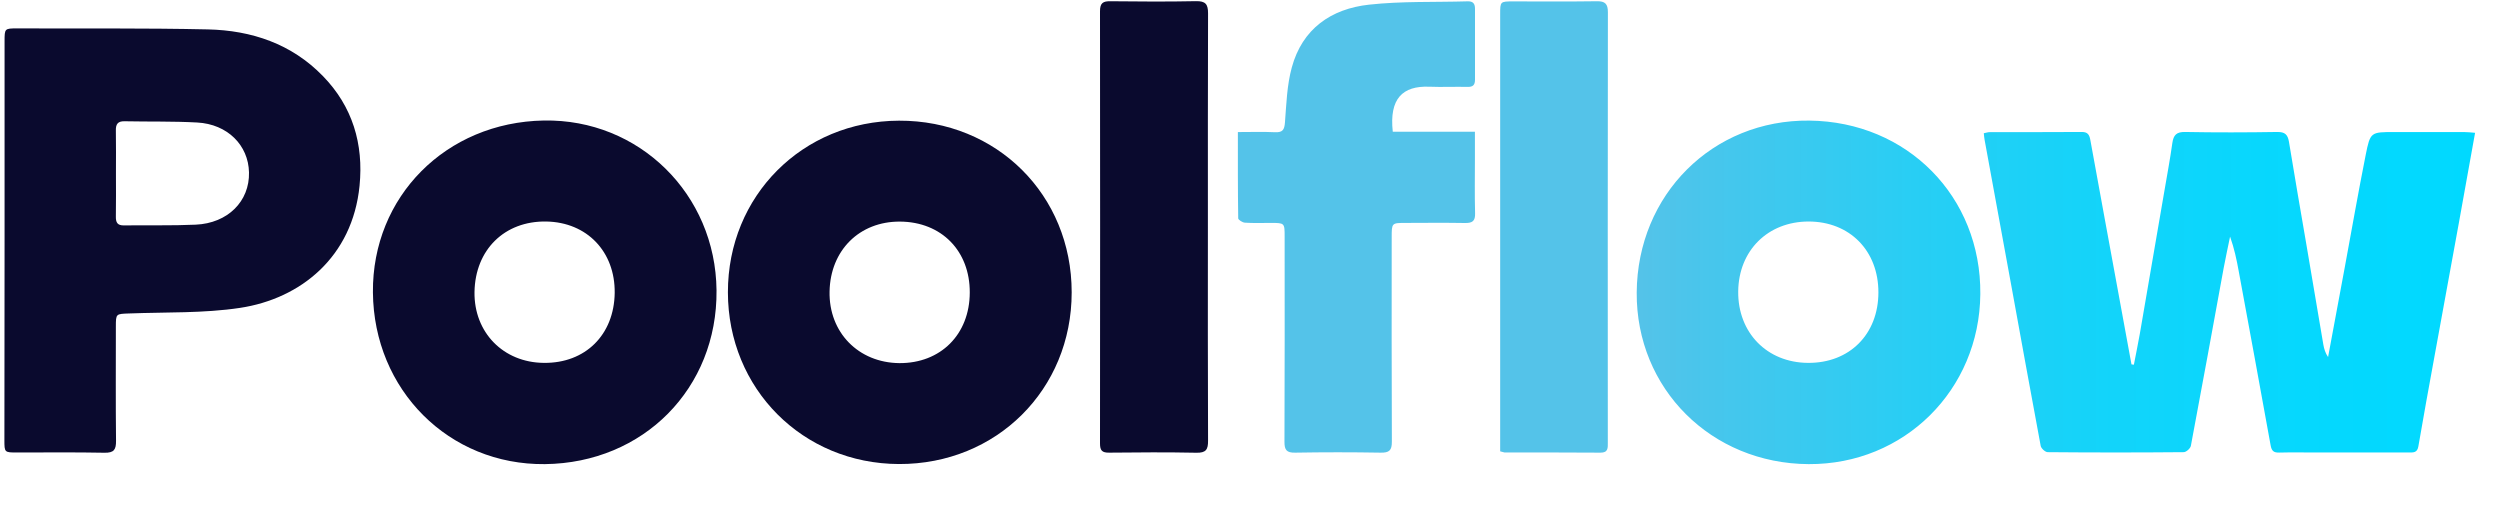
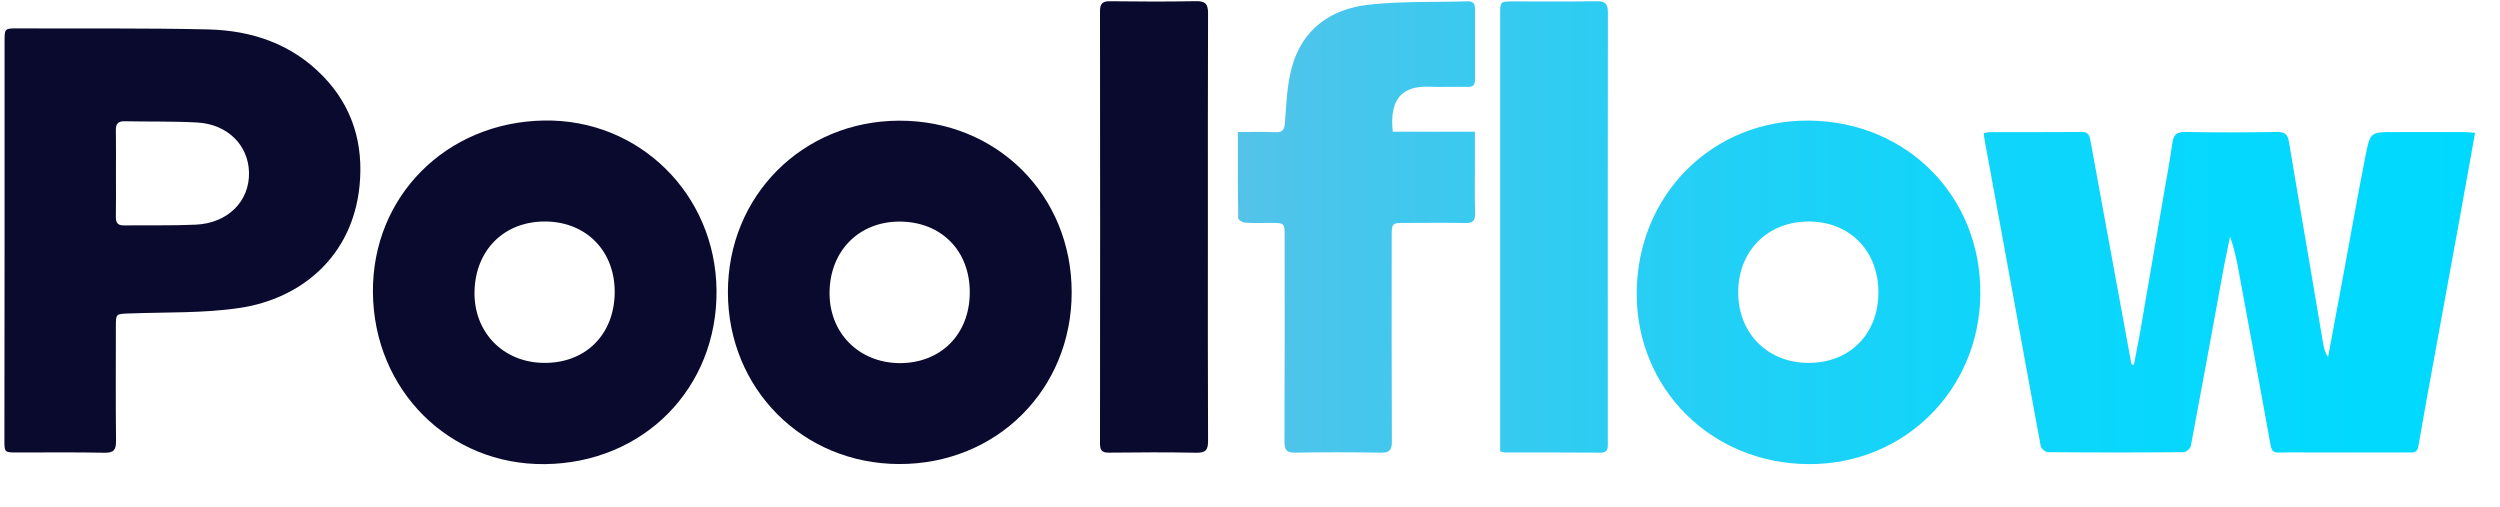
<svg xmlns="http://www.w3.org/2000/svg" version="1.1" id="Capa_1" x="0px" y="0px" viewBox="0 0 301 61" style="enable-background:new 0 0 301 61;" xml:space="preserve">
  <style type="text/css">
	.st0{fill:#0A0A2E;}
	.st1{fill:url(#SVGID_1_);}
</style>
  <g>
    <path class="st0" d="M0.55,28.98c0-8,0-16,0-24c0-1.55,0.01-1.56,1.51-1.56c7.65,0.03,15.31-0.05,22.96,0.12   c5.27,0.12,10.08,1.73,13.85,5.61c3.58,3.67,4.92,8.19,4.42,13.22c-0.85,8.56-7.09,13.6-14.4,14.7c-4.38,0.66-8.88,0.5-13.33,0.67   c-1.6,0.06-1.61,0.01-1.61,1.59c0,4.58-0.03,9.16,0.02,13.73c0.01,1.08-0.24,1.47-1.4,1.45c-3.5-0.07-7-0.03-10.5-0.03   c-1.53,0-1.54,0-1.54-1.5C0.54,44.98,0.55,36.98,0.55,28.98z M13.96,20.9c0,1.73,0.02,3.46-0.01,5.18   c-0.01,0.7,0.18,1.07,0.97,1.06c2.88-0.04,5.76,0.04,8.64-0.09c3.87-0.17,6.5-2.82,6.42-6.29c-0.07-3.28-2.59-5.81-6.23-6.01   c-2.91-0.16-5.83-0.09-8.75-0.15c-0.82-0.02-1.07,0.35-1.05,1.12C13.98,17.44,13.96,19.17,13.96,20.9z" />
    <path class="st0" d="M87.64,35.19c-0.01-11.61,8.98-20.62,20.6-20.66c11.76-0.04,20.79,8.94,20.79,20.67   c0,11.71-9.06,20.71-20.8,20.67C96.64,55.83,87.65,46.81,87.64,35.19z M116.76,35.24c0.03-5.03-3.41-8.53-8.4-8.56   c-4.87-0.03-8.39,3.45-8.48,8.42c-0.1,4.92,3.47,8.57,8.4,8.62C113.25,43.75,116.74,40.27,116.76,35.24z" />
    <path class="st0" d="M44.9,35.2c-0.1-11.53,8.8-20.48,20.57-20.69c11.47-0.21,20.69,8.86,20.8,20.45   c0.11,11.79-8.79,20.79-20.67,20.92C54.05,56,45,46.95,44.9,35.2z M74.01,35.27c0.06-4.97-3.34-8.52-8.25-8.6   c-5.01-0.08-8.55,3.4-8.63,8.49c-0.07,4.87,3.47,8.49,8.35,8.53C70.47,43.75,73.94,40.32,74.01,35.27z" />
    <path class="st0" d="M145.43,27.44c0,8.54-0.02,17.08,0.02,25.62c0.01,1.08-0.26,1.47-1.4,1.45c-3.5-0.07-7-0.05-10.5-0.01   c-0.86,0.01-1.11-0.25-1.11-1.11c0.02-17.35,0.02-34.69,0-52.04c0-1,0.37-1.22,1.29-1.2c3.42,0.04,6.85,0.06,10.27-0.01   c1.14-0.02,1.45,0.36,1.45,1.46C145.42,10.21,145.43,18.83,145.43,27.44z" />
  </g>
  <linearGradient id="SVGID_1_" gradientUnits="userSpaceOnUse" x1="149.039" y1="28.015" x2="298" y2="28.015">
-     <stop offset="0.325" style="stop-color:#54C3E9" />
-     <stop offset="0.383" style="stop-color:#47C6EC" />
-     <stop offset="0.547" style="stop-color:#28CEF4" />
-     <stop offset="0.707" style="stop-color:#12D4FA" />
-     <stop offset="0.86" style="stop-color:#05D8FE" />
+     <stop offset="0" style="stop-color:#54C3E9" />
+     <stop offset="0.085" style="stop-color:#47C6EC" />
+     <stop offset="0.33" style="stop-color:#28CEF4" />
+     <stop offset="0.567" style="stop-color:#12D4FA" />
+     <stop offset="0.794" style="stop-color:#05D8FE" />
    <stop offset="0.997" style="stop-color:#00D9FF" />
  </linearGradient>
  <path class="st1" d="M238.85,16.04c0.27-0.05,0.49-0.13,0.71-0.13c3.69-0.01,7.39,0.01,11.08-0.02c0.71-0.01,0.92,0.33,1.03,0.93  c0.58,3.21,1.17,6.42,1.76,9.63c1.07,5.81,2.13,11.61,3.2,17.42c0.1,0.01,0.2,0.03,0.29,0.04c0.24-1.25,0.5-2.5,0.72-3.75  c0.98-5.64,1.94-11.28,2.91-16.92c0.34-2.01,0.72-4.01,1-6.02c0.14-0.97,0.5-1.35,1.55-1.33c3.69,0.07,7.39,0.06,11.08,0  c0.93-0.01,1.26,0.31,1.41,1.18c0.67,4.13,1.4,8.26,2.1,12.38c0.68,4.01,1.36,8.03,2.04,12.04c0.09,0.51,0.24,1.02,0.57,1.5  c0.67-3.58,1.33-7.16,2-10.75c0.84-4.53,1.63-9.07,2.53-13.59c0.55-2.76,0.62-2.75,3.43-2.75s5.62,0,8.42,0  c0.41,0,0.82,0.05,1.32,0.09c-0.67,3.72-1.31,7.3-1.96,10.89c-0.97,5.33-1.95,10.65-2.92,15.98c-0.66,3.63-1.33,7.25-1.95,10.89  c-0.13,0.79-0.64,0.73-1.18,0.73c-3.69,0-7.38,0-11.08,0c-1.5,0-3-0.03-4.5,0.01c-0.67,0.02-0.91-0.21-1.03-0.89  c-1.26-6.99-2.55-13.98-3.84-20.96c-0.25-1.38-0.54-2.75-1.04-4.15c-0.26,1.26-0.53,2.51-0.77,3.78c-1.31,7.14-2.6,14.28-3.95,21.41  c-0.06,0.31-0.56,0.76-0.86,0.76c-5.46,0.05-10.92,0.05-16.38,0c-0.29,0-0.78-0.45-0.84-0.75c-1.2-6.38-2.34-12.77-3.51-19.15  c-1.08-5.89-2.16-11.78-3.24-17.68C238.9,16.61,238.88,16.35,238.85,16.04z M197.06,35.22c0.08-11.8,9.15-20.83,20.79-20.7  c11.79,0.13,20.69,9.16,20.58,20.89c-0.1,11.55-9.17,20.53-20.66,20.47C206.03,55.82,196.98,46.79,197.06,35.22z M226.16,35.22  c0.01-5.03-3.45-8.55-8.41-8.55c-4.91,0.01-8.42,3.5-8.47,8.42c-0.05,4.97,3.47,8.57,8.4,8.6  C222.68,43.73,226.15,40.25,226.16,35.22z M149.04,15.9c1.58,0,3.03-0.05,4.48,0.02c0.93,0.04,1.12-0.31,1.19-1.19  c0.17-2.21,0.24-4.48,0.82-6.6c1.26-4.65,4.72-7.07,9.31-7.57c3.92-0.43,7.91-0.28,11.86-0.4c0.66-0.02,0.89,0.28,0.89,0.9  c-0.01,2.85-0.01,5.69,0,8.54c0,0.65-0.27,0.88-0.9,0.86c-1.54-0.03-3.08,0.04-4.62-0.02c-3.19-0.12-4.82,1.43-4.38,5.42  c3.23,0,6.48,0,9.89,0c0,1.15,0,2.13,0,3.12c0,2.23-0.04,4.46,0.02,6.69c0.03,0.94-0.31,1.19-1.2,1.18  c-2.38-0.04-4.77-0.02-7.16-0.01c-1.68,0-1.68,0-1.68,1.74c0,8.19-0.02,16.39,0.02,24.58c0.01,1.08-0.32,1.36-1.37,1.34  c-3.42-0.06-6.85-0.06-10.27,0c-1.03,0.02-1.3-0.32-1.29-1.32c0.04-8.23,0.02-16.47,0.02-24.7c0-1.64,0-1.64-1.68-1.64  c-1.04,0-2.08,0.04-3.11-0.03c-0.29-0.02-0.8-0.34-0.8-0.53C149.03,22.88,149.04,19.46,149.04,15.9z M180.62,54.34  c0-0.45,0-0.87,0-1.28c0-17.11,0-34.22,0-51.33c0-1.56,0-1.56,1.59-1.56c3.35,0,6.69,0.03,10.04-0.02c1.01-0.02,1.34,0.32,1.34,1.32  c-0.02,17.27-0.02,34.53-0.01,51.8c0,0.63,0.07,1.24-0.89,1.23c-3.84-0.03-7.69-0.02-11.54-0.02  C181.03,54.46,180.92,54.41,180.62,54.34z" />
</svg>
